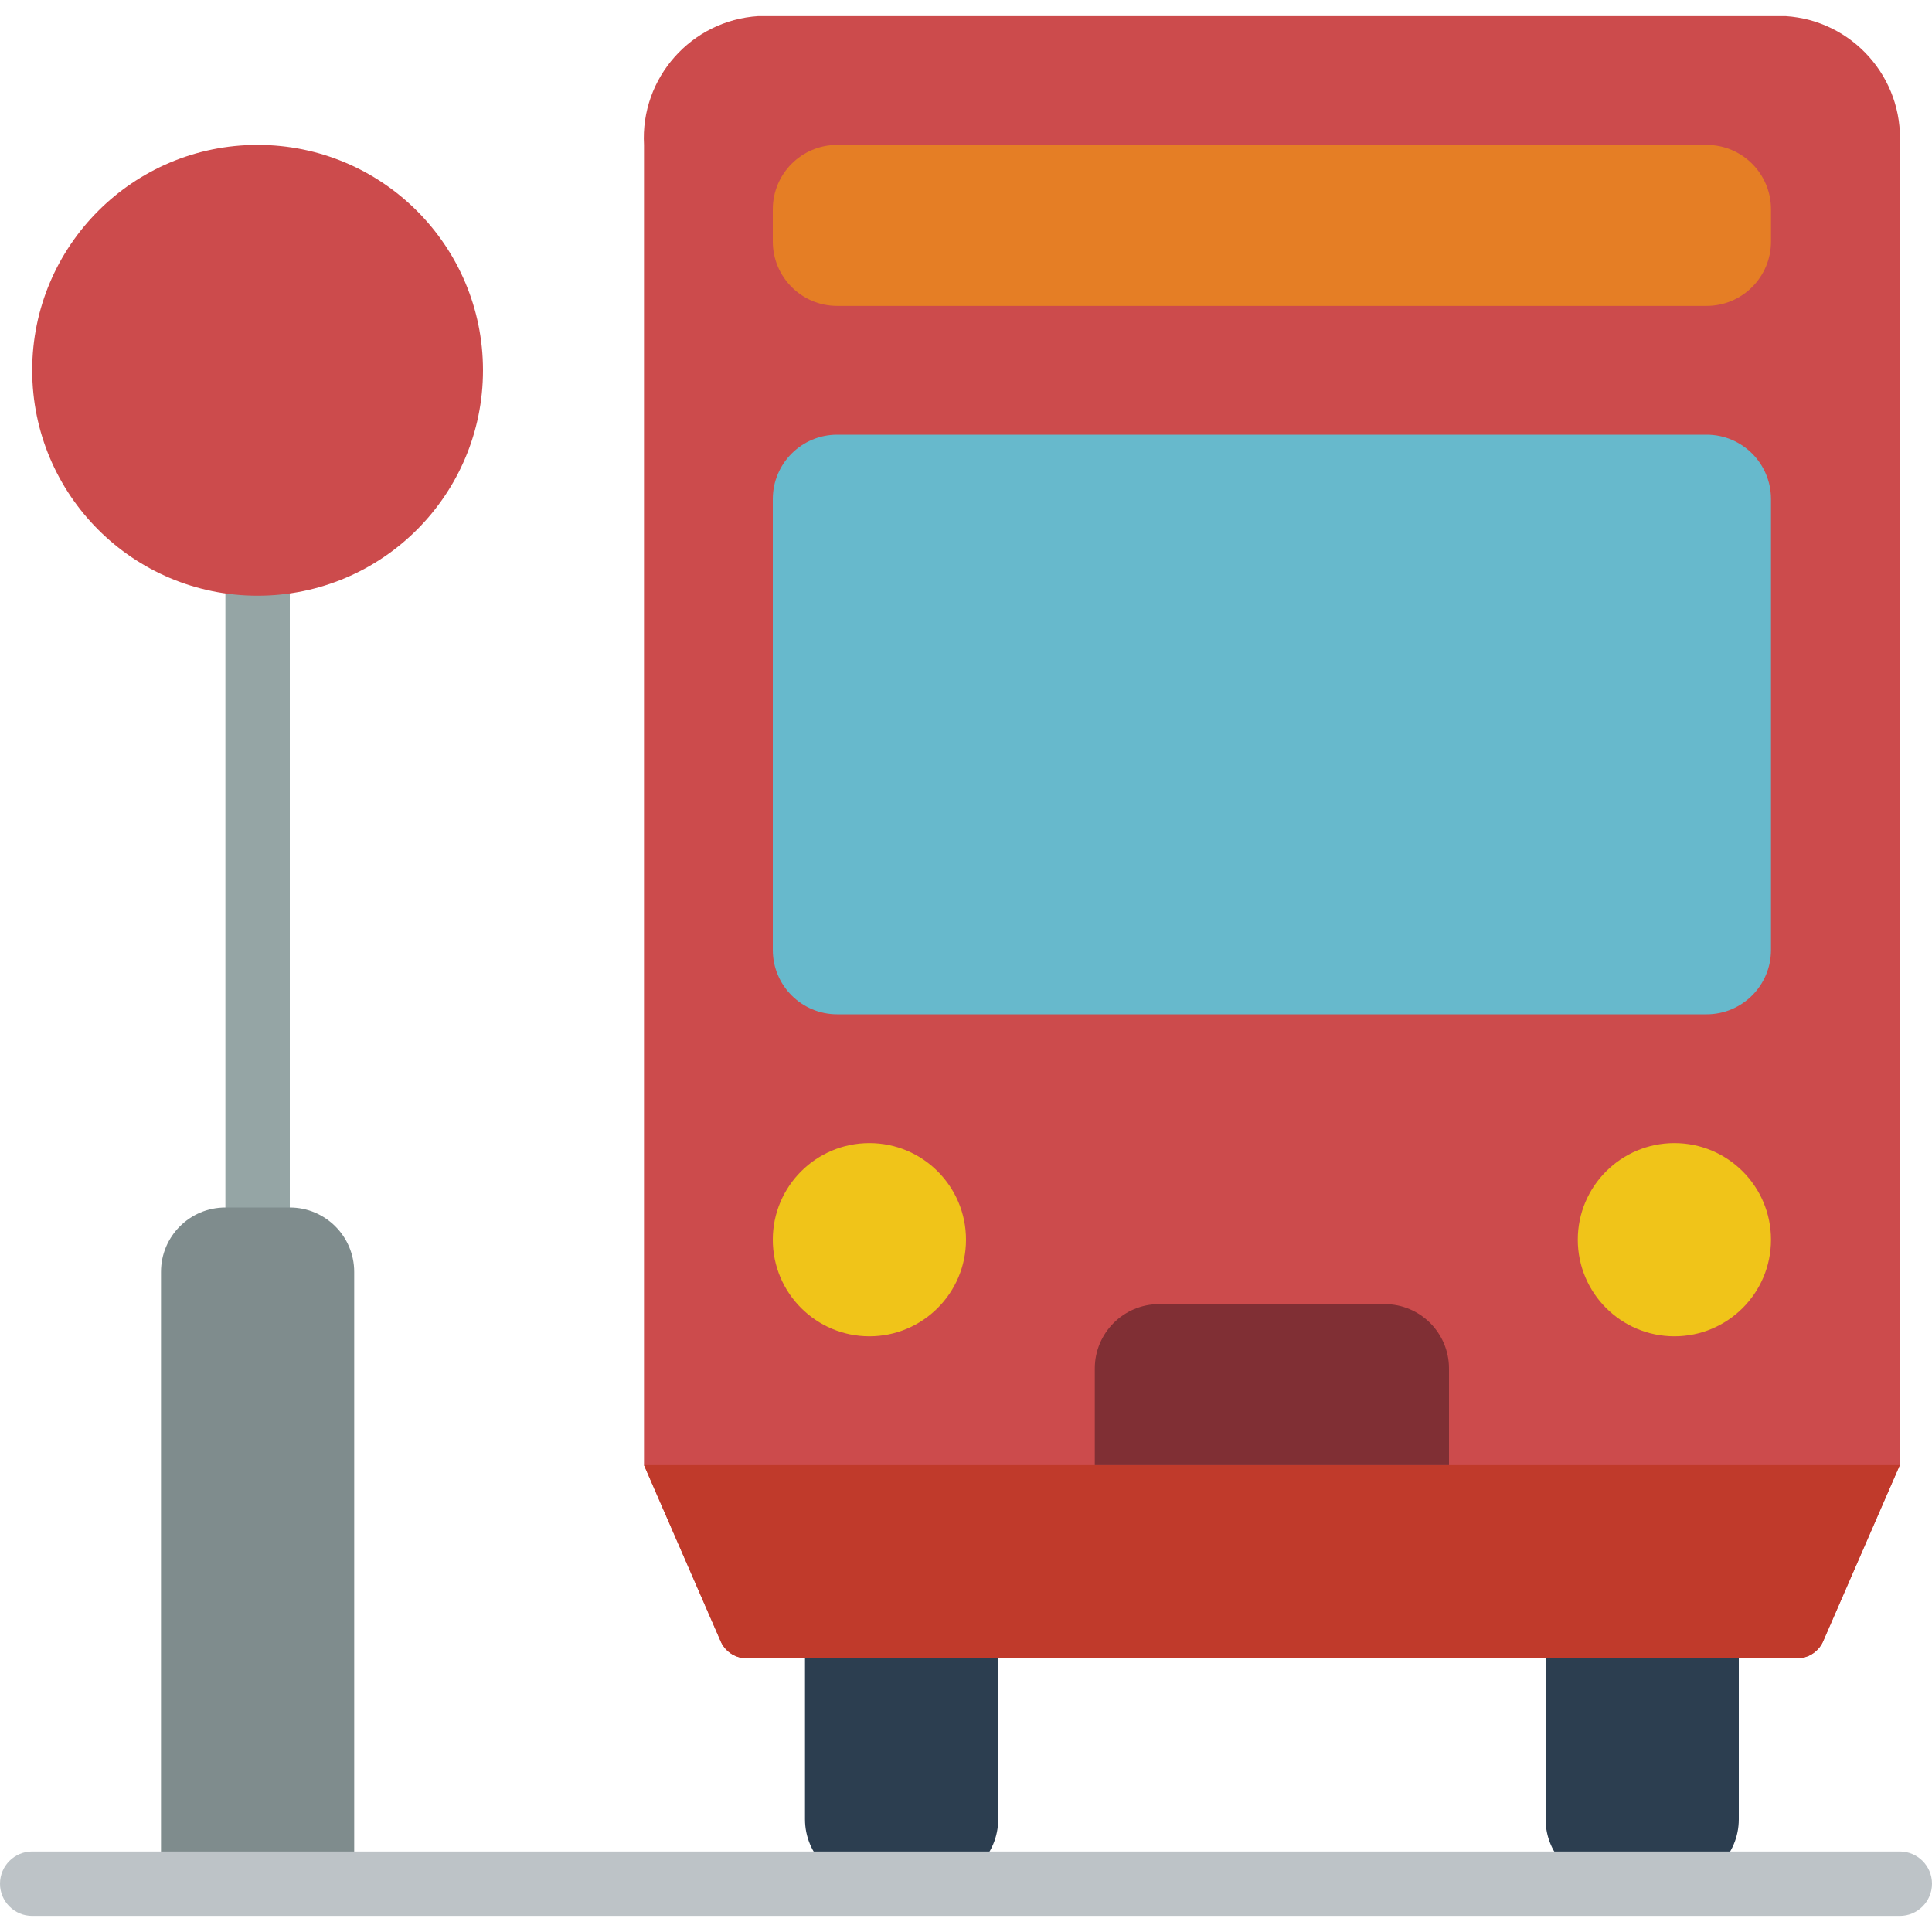
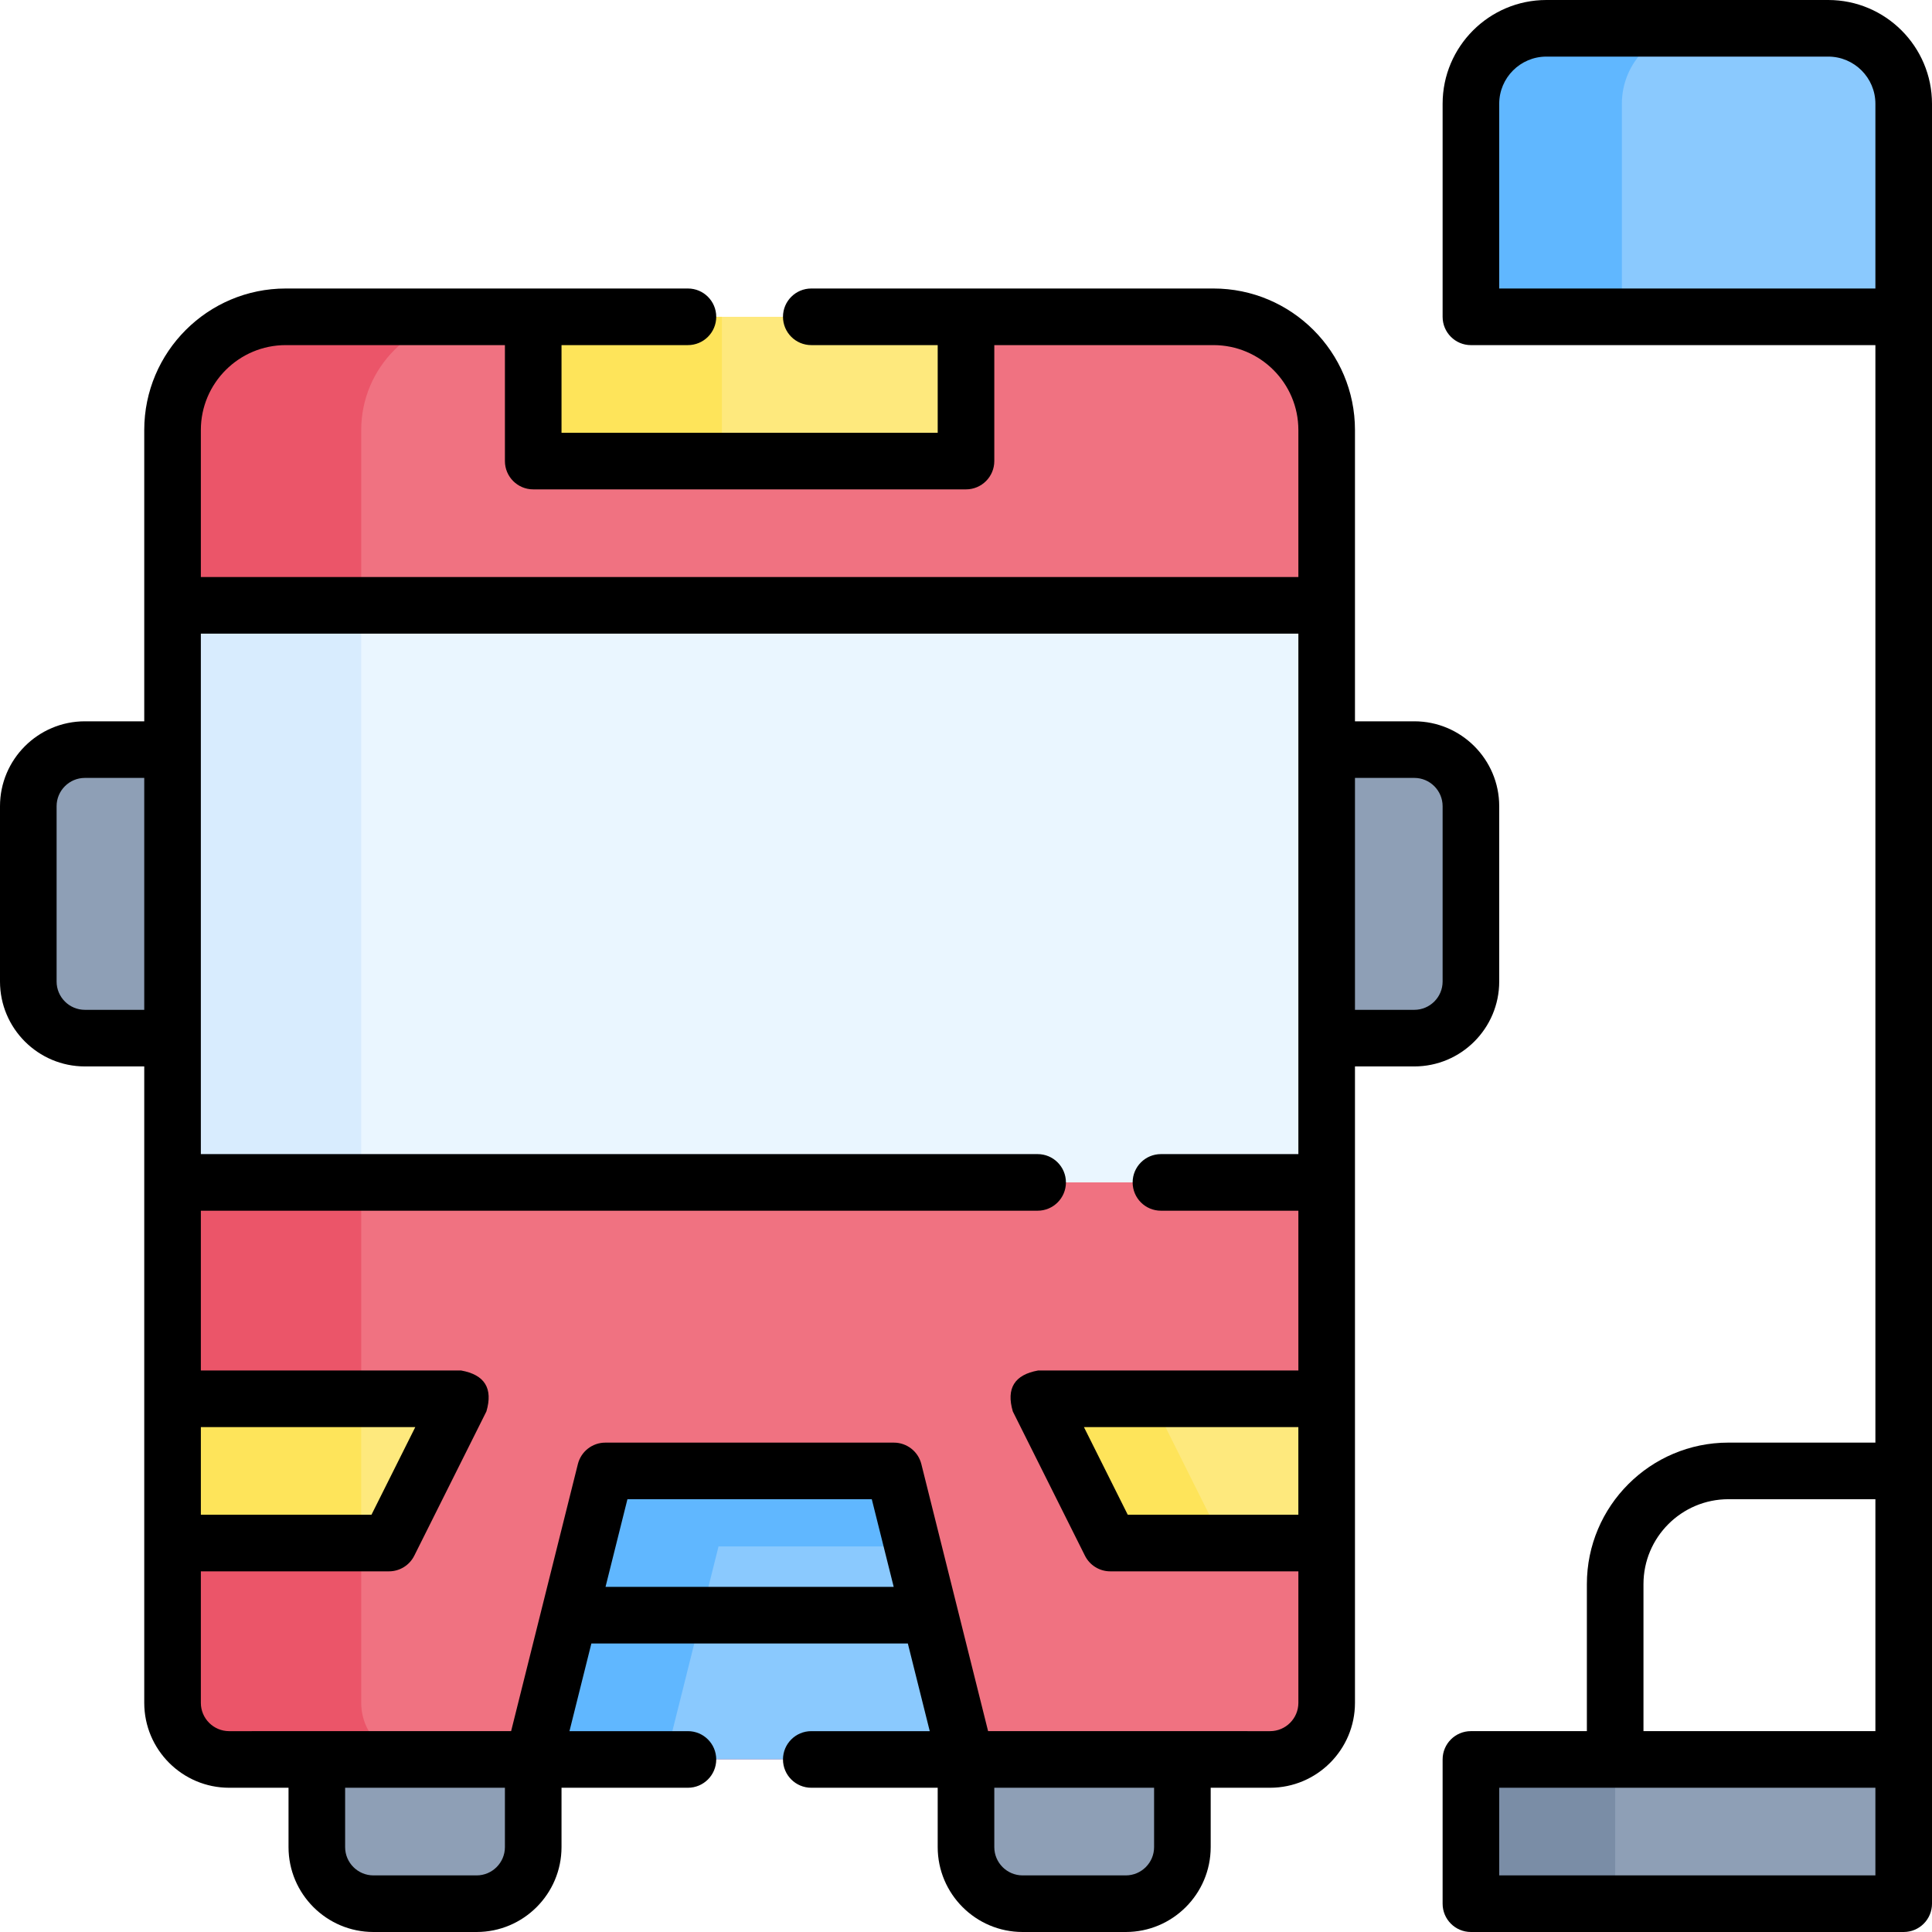
- <svg xmlns="http://www.w3.org/2000/svg" version="1.1" id="Capa_1" x="0px" y="0px" viewBox="0 0 512 512" style="enable-background:new 0 0 512 512;" xml:space="preserve">
+ <svg xmlns="http://www.w3.org/2000/svg" id="Capa_1" enable-background="new 0 0 511.992 511.992" height="40" viewBox="0 0 511.992 511.992" width="40">
  <g>
-     <path style="fill:#95A5A5;" d="M68.267,362.667c-4.713,0-8.533-3.82-8.533-8.533v-230.4c0-4.713,3.821-8.533,8.533-8.533   c4.713,0,8.533,3.821,8.533,8.533v230.4C76.8,358.846,72.98,362.667,68.267,362.667z" />
+     <path d="m389.801 466.262h114.69v38.23h-114.69z" fill="#8e9fb6" />
+     <path d="m389.806 466.266h38.225v38.23h-38.225z" fill="#7a8da6" />
+     <path d="m504.492 83.96h-114.69v-56.46c0-11.046 8.954-20 20-20h74.69c11.046 0 20 8.954 20 20z" fill="#8ac9fe" />
+     <path d="m449.806 7.496c-11.05 0-20 8.96-20 20v56.46h-40v-56.46c0-11.04 8.95-20 20-20z" fill="#60b7ff" />
+     <path d="m336.571 466.262h-275.84c-8.284 0-15-6.716-15-15v-337.301c0-16.569 13.431-30 30-30h245.841c16.569 0 30 13.431 30 30v337.301c-.001 8.284-6.716 15-15.001 15z" fill="#f07281" />
+     <path d="m110.726 466.266h-50c-8.28 0-15-6.72-15-15v-337.31c0-16.56 13.44-30 30-30h50c-16.56 0-30 13.44-30 30v337.31c0 8.28 6.72 15 15 15z" fill="#eb5569" />
+     <path d="m255.996 466.261h-114.69l19.115-76.46h76.46z" fill="#8ac9fe" />
+     <path d="m241.886 409.806h-51.47l-14.11 56.46h-35l19.11-76.46h76.47z" fill="#60b7ff" />
+     <path d="m141.306 83.96h114.69v38.23h-114.69z" fill="#fee97d" />
+     <path d="m141.306 83.956h50v38.23h-50z" fill="#fee45a" />
+     <g fill="#8e9fb6">
+       <path d="m126.306 504.492h-27.345c-8.284 0-15-6.716-15-15v-23.23h57.345v23.23c0 8.284-6.716 15-15 15z" />
+       <path d="m298.341 504.492h-27.345c-8.284 0-15-6.716-15-15v-23.23h57.345v23.23c0 8.284-6.715 15-15 15z" />
+       <path d="m22.5 275.111h23.23v-76.46h-23.23c-8.284 0-15 6.716-15 15v46.46c0 8.284 6.716 15 15 15z" />
+       <path d="m374.801 275.111h-23.23v-76.46h23.23c8.284 0 15 6.716 15 15v46.46c0 8.284-6.715 15-15 15z" />
+     </g>
+     <path d="m103.076 408.916h-57.345v-38.23h76.46z" fill="#fee97d" />
+     <path d="m45.726 370.686h50v38.23h-50z" fill="#fee45a" />
+     <path d="m351.571 408.916h-57.345l-19.115-38.23h76.46z" fill="#fee97d" />
+     <path d="m324.226 408.916h-30l-19.11-38.23h30z" fill="#fee45a" />
+     <path d="m45.731 160.421h305.841v152.92h-305.841z" fill="#eaf6ff" />
+     <path d="m45.726 160.416h50v152.93h-50z" fill="#d8ecfe" />
    <g>
-       <path style="fill:#2C3E50;" d="M213.333,422.4h51.2v59.733c0,9.426-7.641,17.067-17.067,17.067H230.4    c-9.426,0-17.067-7.641-17.067-17.067V422.4z" />
-       <path style="fill:#2C3E50;" d="M409.6,422.4h51.2v59.733c0,9.426-7.641,17.067-17.067,17.067h-17.067    c-9.426,0-17.067-7.641-17.067-17.067V422.4z" />
+       <path d="m397.302 260.111v-46.46c0-12.407-10.094-22.5-22.5-22.5h-15.726v-77.195c0-20.678-16.822-37.5-37.5-37.5h-106.58c-4.143 0-7.5 3.358-7.5 7.5s3.357 7.5 7.5 7.5h33.5v23.23h-99.69v-23.23h33.5c4.143 0 7.5-3.358 7.5-7.5s-3.357-7.5-7.5-7.5h-106.579c-20.678 0-37.5 16.822-37.5 37.5v77.195h-15.727c-12.406 0-22.5 10.093-22.5 22.5v46.46c0 12.407 10.094 22.5 22.5 22.5h15.727v168.655c0 12.407 10.094 22.5 22.5 22.5h15.734v15.726c0 12.407 10.094 22.5 22.5 22.5h27.345c12.406 0 22.5-10.093 22.5-22.5v-15.726h33.5c4.143 0 7.5-3.358 7.5-7.5s-3.357-7.5-7.5-7.5h-31.395l5.807-23.235h83.865l5.807 23.235h-31.395c-4.143 0-7.5 3.358-7.5 7.5s3.357 7.5 7.5 7.5h33.5v15.726c0 12.407 10.094 22.5 22.5 22.5h27.346c12.406 0 22.5-10.093 22.5-22.5v-15.726h15.734c12.406 0 22.5-10.093 22.5-22.5v-168.655h15.726c12.407 0 22.501-10.093 22.501-22.5zm-321.575-168.655h58.079v30.73c0 4.142 3.357 7.5 7.5 7.5h114.69c4.143 0 7.5-3.358 7.5-7.5v-30.73h58.08c12.406 0 22.5 10.093 22.5 22.5v38.96h-290.849v-38.96c0-12.407 10.093-22.5 22.5-22.5zm-53.227 176.155c-4.136 0-7.5-3.364-7.5-7.5v-46.46c0-4.136 3.364-7.5 7.5-7.5h15.727v61.46zm103.806 229.381h-27.345c-4.136 0-7.5-3.364-7.5-7.5v-15.726h42.345v15.726c0 4.135-3.365 7.5-7.5 7.5zm34.162-76.461 5.805-23.225h64.757l5.805 23.225zm145.374 68.961c0 4.136-3.364 7.5-7.5 7.5h-27.346c-4.136 0-7.5-3.364-7.5-7.5v-15.726h42.346zm30.734-30.726-74.725-.004-17.689-70.774c-.835-3.339-3.835-5.682-7.276-5.682h-76.47c-3.441 0-6.441 2.342-7.276 5.682l-17.689 70.774-74.724.004c-4.136 0-7.5-3.365-7.5-7.5v-34.85h49.85c2.841 0 5.438-1.605 6.708-4.146l19.114-38.23c1.798-6.111-.438-9.729-6.708-10.854h-68.964v-42.34h221.75c4.143 0 7.5-3.358 7.5-7.5s-3.357-7.5-7.5-7.5h-221.75v-137.93h290.85v137.93h-36.42c-4.143 0-7.5 3.358-7.5 7.5s3.357 7.5 7.5 7.5h36.42v42.34h-68.965c-6.27 1.125-8.506 4.743-6.708 10.854l19.115 38.23c1.271 2.541 3.867 4.146 6.708 4.146h49.85v34.85c-.001 4.135-3.365 7.5-7.501 7.5zm-283.346-57.35v-23.23h56.825l-11.615 23.23zm290.841-23.23v23.23h-45.21l-11.614-23.23zm15.005-172.035h15.726c4.136 0 7.5 3.364 7.5 7.5v46.46c0 4.136-3.364 7.5-7.5 7.5h-15.726z" />
+       <path d="m484.492 0h-74.69c-15.163 0-27.5 12.336-27.5 27.5v56.46c0 4.142 3.357 7.5 7.5 7.5h107.19v290.841h-38.961c-20.678 0-37.5 16.822-37.5 37.5v38.96h-30.729c-4.143 0-7.5 3.358-7.5 7.5v38.23c0 4.142 3.357 7.5 7.5 7.5h114.69c4.143 0 7.5-3.358 7.5-7.5v-476.991c0-15.163-12.337-27.5-27.5-27.5zm-87.19 27.5c0-6.893 5.607-12.5 12.5-12.5h74.69c6.893 0 12.5 5.607 12.5 12.5v48.96h-99.69zm38.229 392.301c0-12.407 10.094-22.5 22.5-22.5h38.961v61.46h-61.461zm61.461 77.191h-99.69v-23.23h99.69z" />
    </g>
-     <path style="fill:#CC4B4C;" d="M473.173,4.267H200.96c-17.761,1.121-31.29,16.365-30.293,34.133v349.867l20.199,46.418   c1.11,2.814,3.791,4.695,6.814,4.782h278.774c3.023-0.087,5.704-1.968,6.814-4.782l20.199-46.418V38.4   C504.463,20.631,490.935,5.388,473.173,4.267z" />
-     <path style="fill:#C03A2B;" d="M503.467,388.267l-20.198,46.418c-1.11,2.814-3.791,4.695-6.814,4.782H197.68   c-3.024-0.087-5.704-1.968-6.814-4.782l-20.199-46.418H503.467z" />
-     <path style="fill:#E57E25;" d="M221.867,38.4h230.4c9.426,0,17.067,7.641,17.067,17.067V64c0,9.426-7.641,17.067-17.067,17.067   h-230.4c-9.426,0-17.067-7.641-17.067-17.067v-8.533C204.8,46.041,212.441,38.4,221.867,38.4z" />
-     <g>
-       <circle style="fill:#F0C419;" cx="230.4" cy="328.533" r="25.6" />
-       <circle style="fill:#F0C419;" cx="443.733" cy="328.533" r="25.6" />
-     </g>
-     <path style="fill:#67B9CC;" d="M221.867,115.2h230.4c9.426,0,17.067,7.641,17.067,17.067v119.467   c0,9.426-7.641,17.067-17.067,17.067h-230.4c-9.426,0-17.067-7.641-17.067-17.067V132.267   C204.8,122.841,212.441,115.2,221.867,115.2z" />
-     <path style="fill:#802F34;" d="M307.2,345.6h59.733c9.426,0,17.067,7.641,17.067,17.067v25.6h-93.867v-25.6   C290.133,353.241,297.774,345.6,307.2,345.6z" />
-     <circle style="fill:#CC4B4C;" cx="68.267" cy="98.133" r="59.733" />
-     <path style="fill:#7F8C8D;" d="M59.733,320H76.8c9.426,0,17.067,7.641,17.067,17.067V499.2h-51.2V337.067   C42.667,327.641,50.308,320,59.733,320z" />
-     <path style="fill:#BDC3C7;" d="M503.467,507.733H8.533C3.821,507.733,0,503.913,0,499.2c0-4.713,3.821-8.533,8.533-8.533h494.933   c4.713,0,8.533,3.821,8.533,8.533C512,503.913,508.18,507.733,503.467,507.733z" />
  </g>
-   <g>
- </g>
-   <g>
- </g>
-   <g>
- </g>
-   <g>
- </g>
-   <g>
- </g>
-   <g>
- </g>
-   <g>
- </g>
-   <g>
- </g>
-   <g>
- </g>
-   <g>
- </g>
-   <g>
- </g>
-   <g>
- </g>
-   <g>
- </g>
-   <g>
- </g>
-   <g>
- </g>
</svg>
